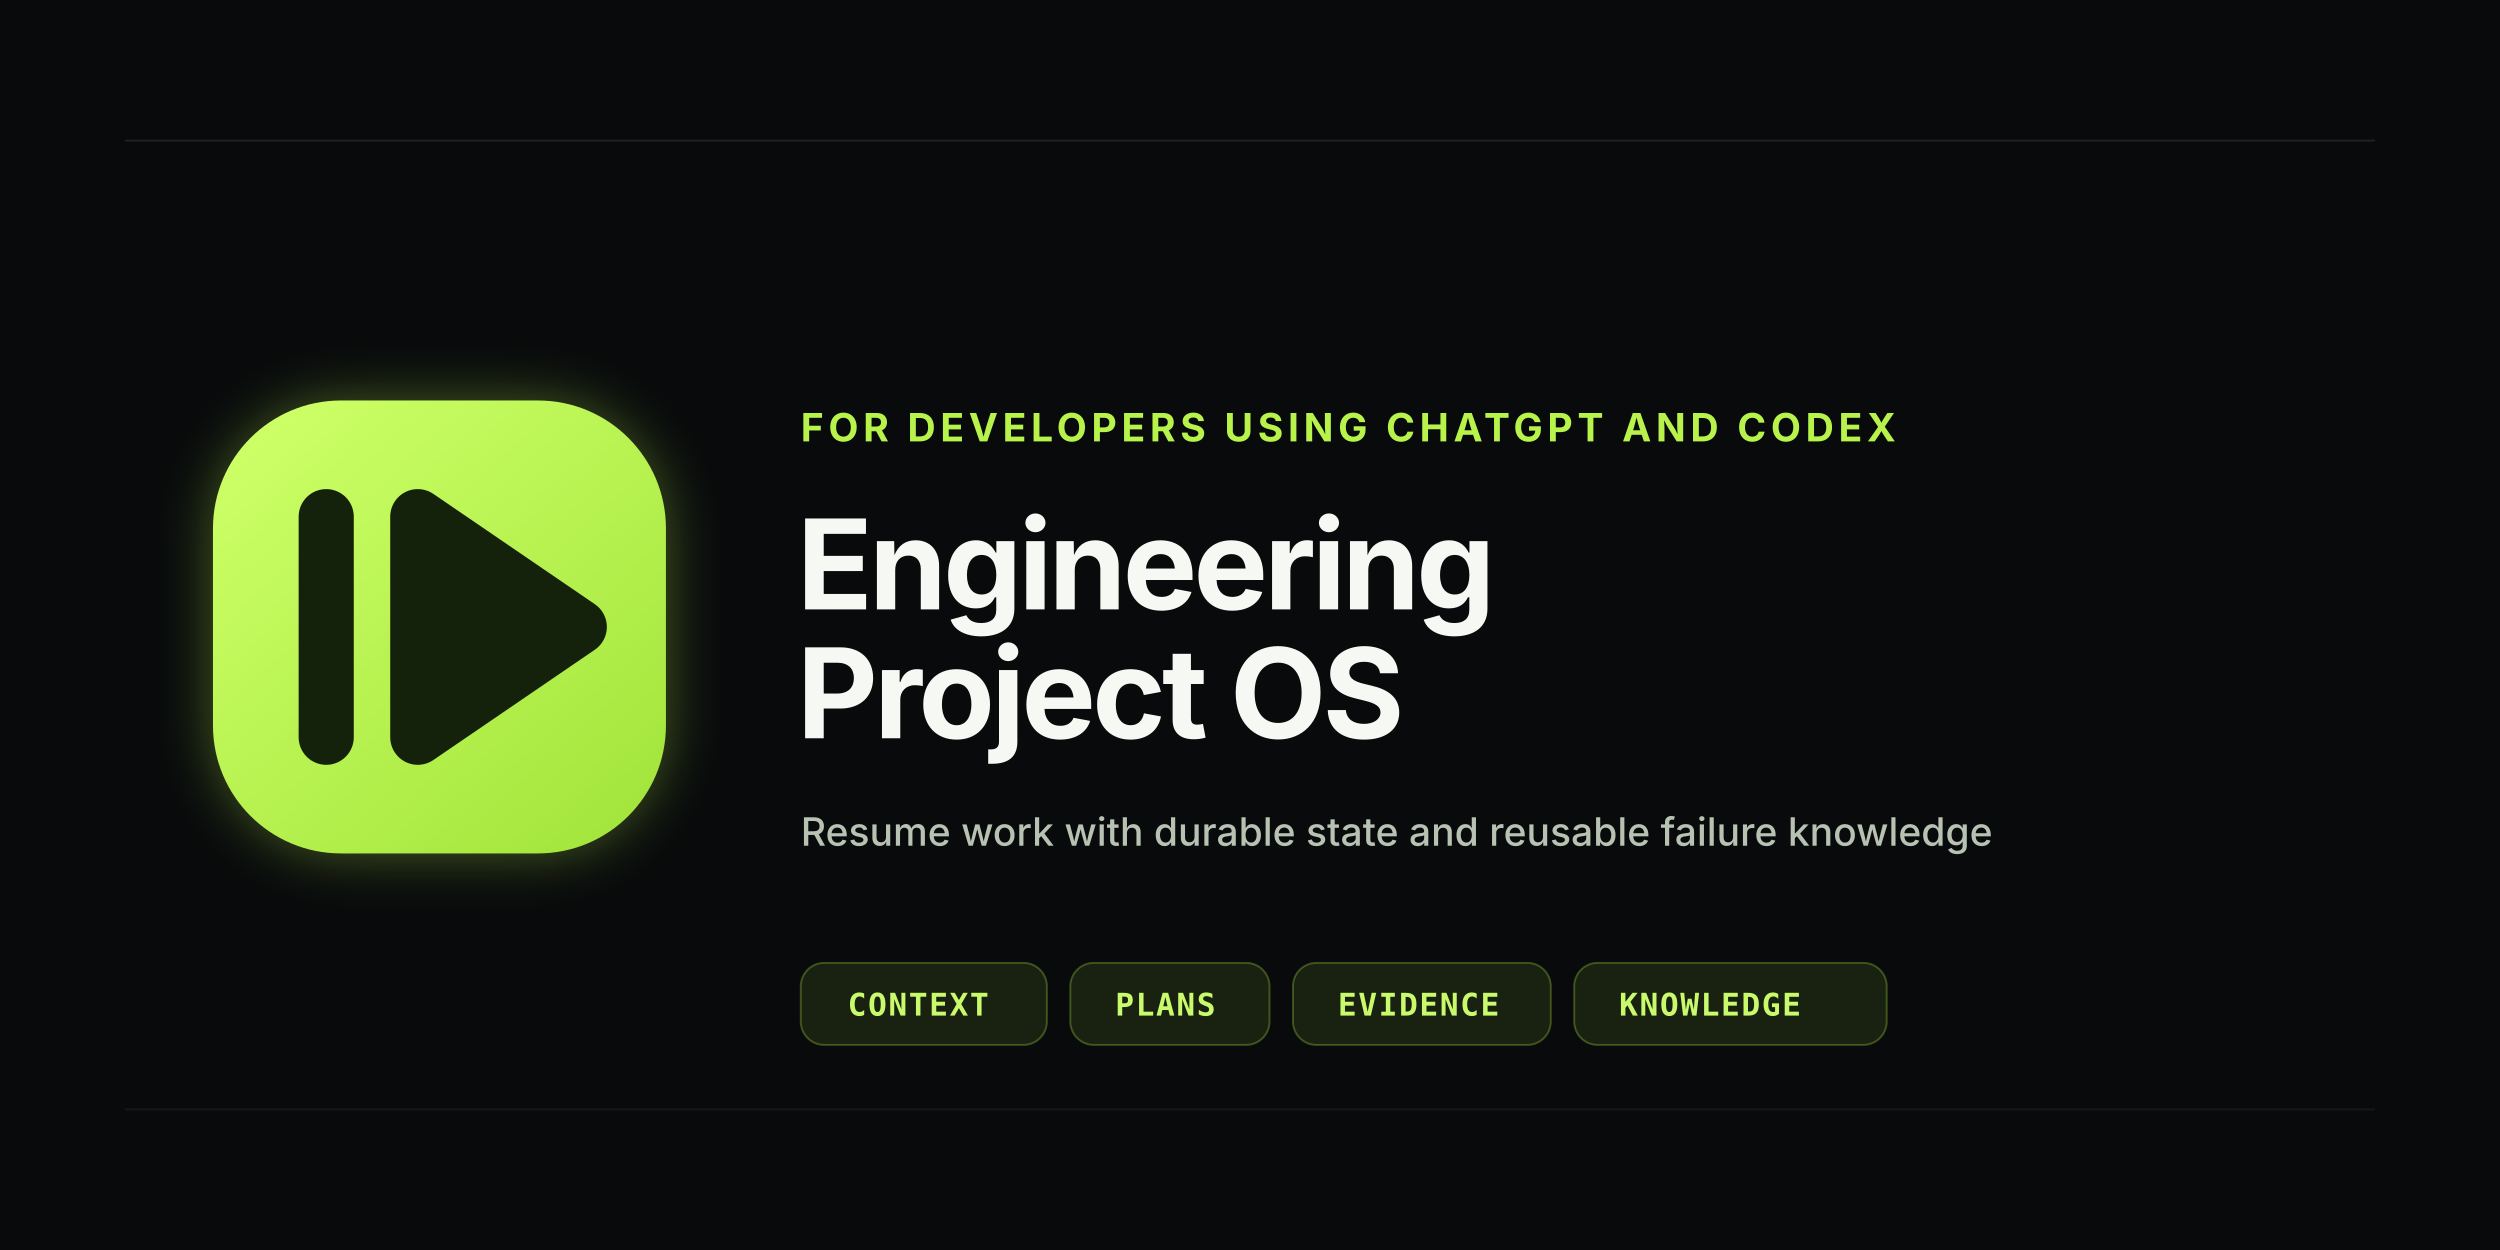
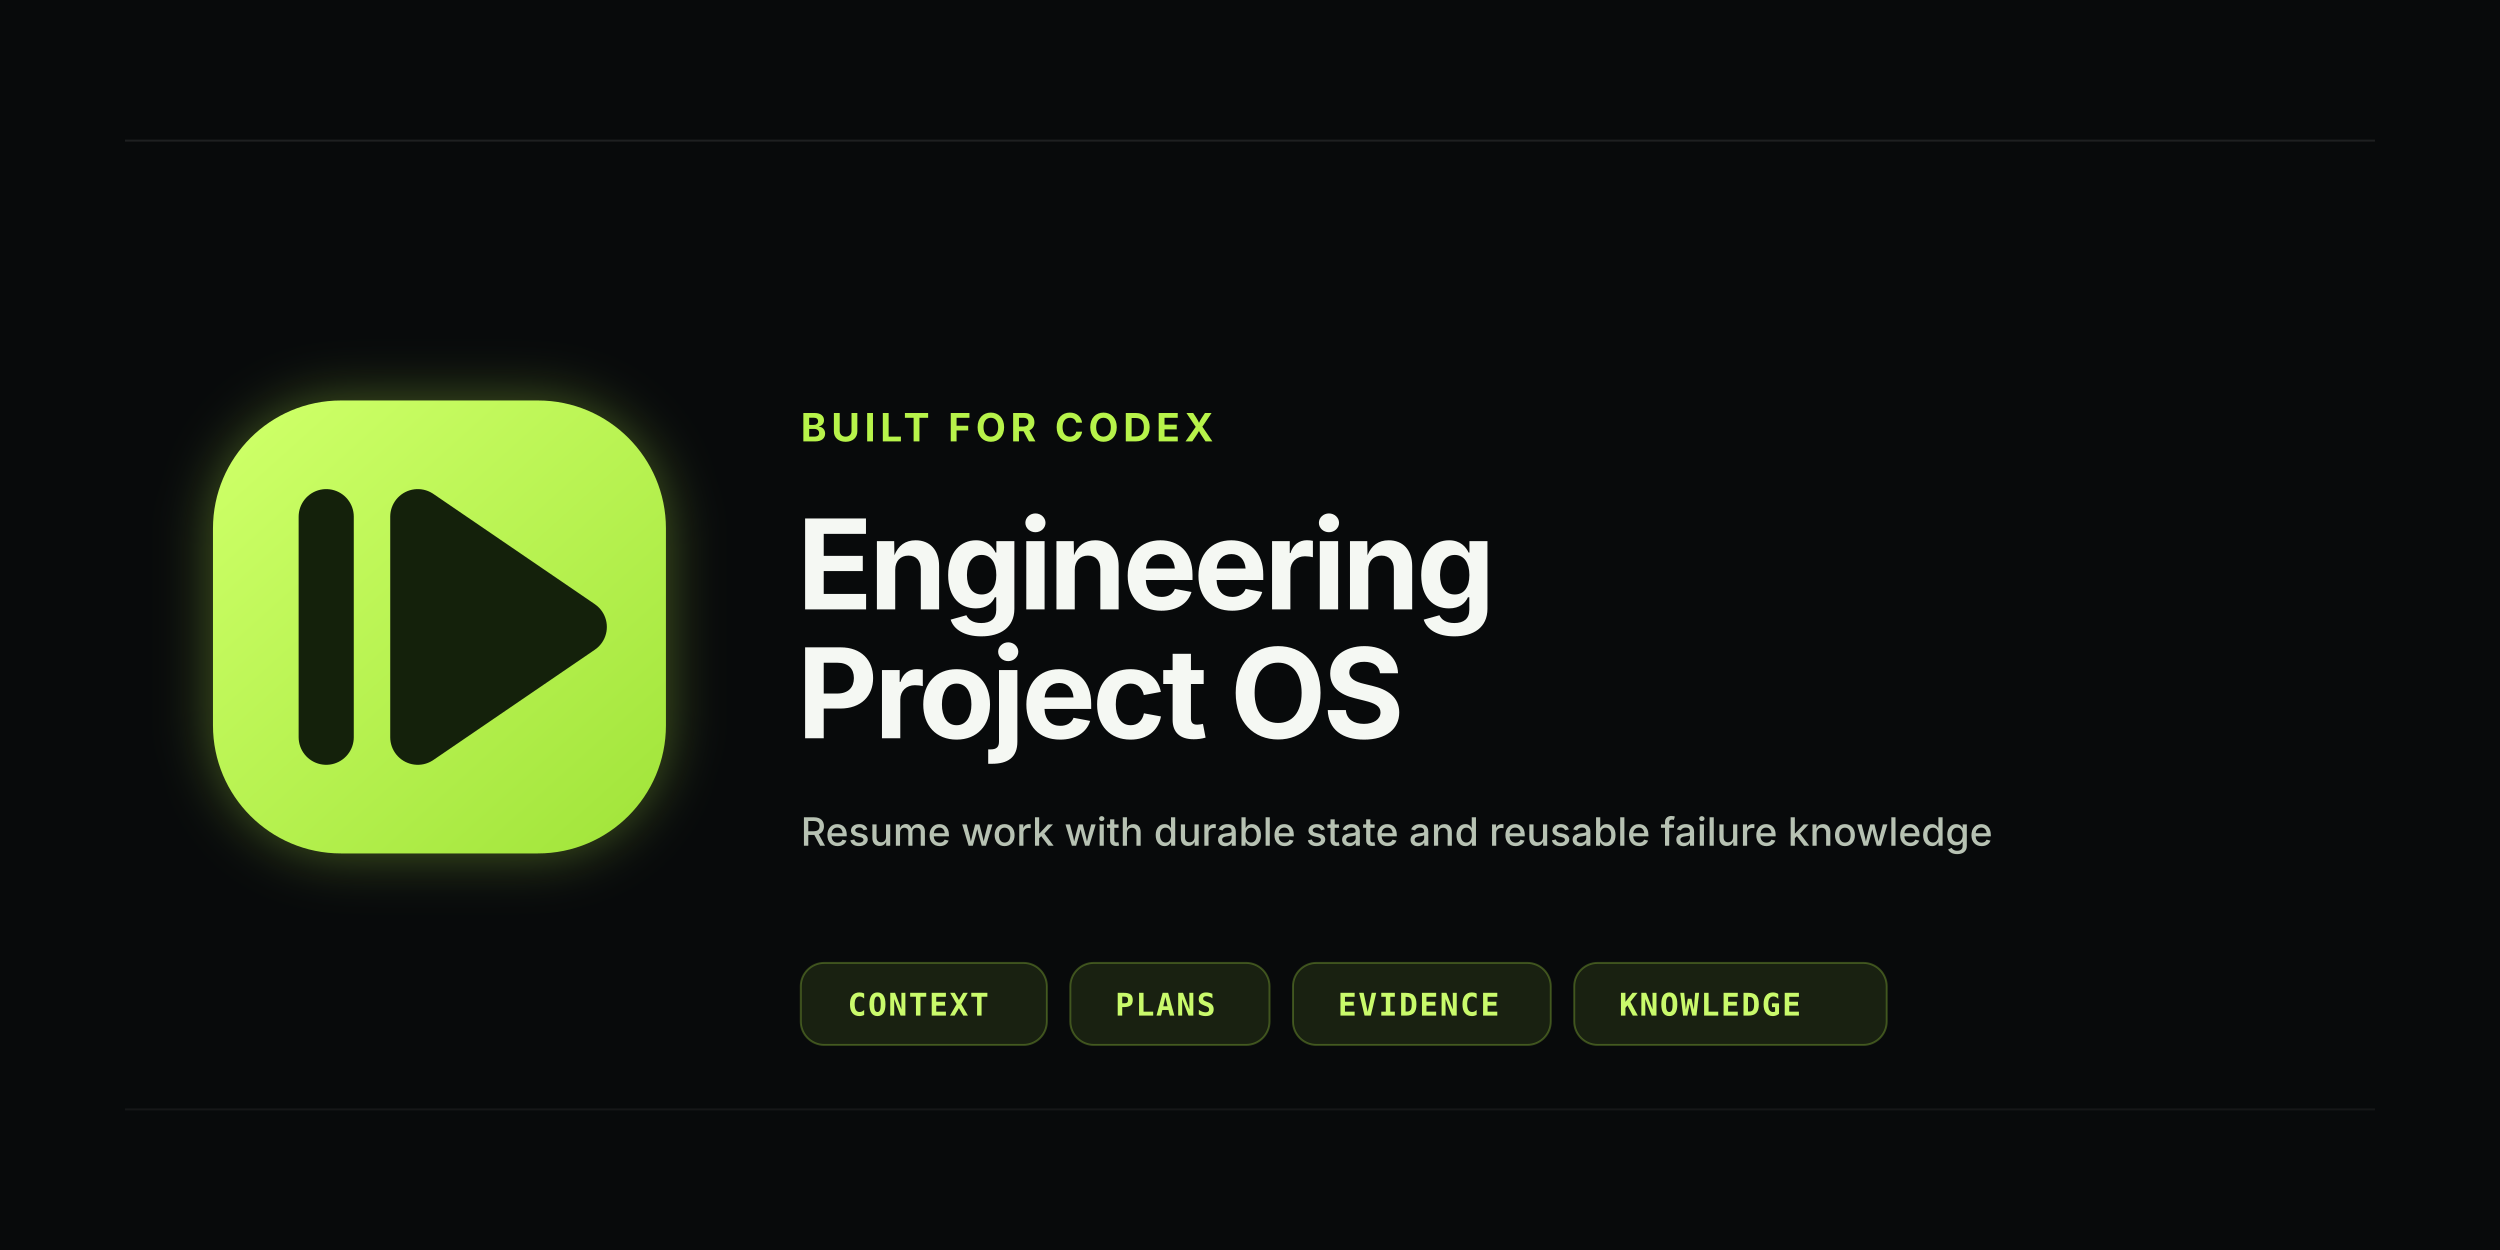
<svg xmlns="http://www.w3.org/2000/svg" width="1280" height="640" viewBox="0 0 1280 640" fill="none">
  <defs>
    <linearGradient id="logo-surface" x1="6" y1="4" x2="42" y2="44" gradientUnits="userSpaceOnUse">
      <stop stop-color="#CCFF66" />
      <stop offset="1" stop-color="#A4E63D" />
    </linearGradient>
    <filter id="logo-halo" x="52" y="148" width="346" height="346" filterUnits="userSpaceOnUse" color-interpolation-filters="sRGB">
      <feGaussianBlur stdDeviation="14" />
    </filter>
  </defs>
  <rect width="1280" height="640" fill="#080A0B" />
  <path d="M64 72H1216" stroke="#FFFFFF" stroke-opacity="0.09" />
  <path d="M64 568H1216" stroke="#FFFFFF" stroke-opacity="0.055" />
  <rect x="108" y="204" width="234" height="234" rx="69" fill="#B7F34A" fill-opacity="0.34" filter="url(#logo-halo)" />
  <g>
    <svg x="104" y="200" width="242" height="242" viewBox="0 0 48 48">
      <rect x="1" y="1" width="46" height="46" rx="13" fill="url(#logo-surface)" />
      <path d="M12.5 12.8V35.2" stroke="#14210B" stroke-width="5.6" stroke-linecap="round" />
      <path d="M21.8 12.8L38.2 24L21.8 35.2V12.8Z" fill="#14210B" stroke="#14210B" stroke-width="5.6" stroke-linecap="round" stroke-linejoin="round" />
    </svg>
  </g>
-   <text x="410" y="226" fill="#B7F34A" font-family="-apple-system, BlinkMacSystemFont, 'Segoe UI', sans-serif" font-size="20" font-weight="650" letter-spacing="2.4">FOR DEVELOPERS USING CHATGPT AND CODEX</text>
+   <text x="410" y="226" fill="#B7F34A" font-family="-apple-system, BlinkMacSystemFont, 'Segoe UI', sans-serif" font-size="20" font-weight="650" letter-spacing="2.4">BUILT FOR CODEX</text>
  <text x="408" y="312" fill="#F5F8F3" font-family="-apple-system, BlinkMacSystemFont, 'Segoe UI', sans-serif" font-size="64" font-weight="720" letter-spacing="-1.9">Engineering</text>
  <text x="408" y="378" fill="#F5F8F3" font-family="-apple-system, BlinkMacSystemFont, 'Segoe UI', sans-serif" font-size="64" font-weight="720" letter-spacing="-1.9">Project OS</text>
  <text x="410" y="433" fill="#B7C2B3" font-family="-apple-system, BlinkMacSystemFont, 'Segoe UI', sans-serif" font-size="20" font-weight="450">Resume work with durable state and reusable failure knowledge</text>
  <g font-family="ui-monospace, SFMono-Regular, Menlo, Consolas, monospace" font-size="16" font-weight="600" letter-spacing="0.8">
    <rect x="410" y="493" width="126" height="42" rx="12" fill="#B7F34A" fill-opacity="0.1" stroke="#B7F34A" stroke-opacity="0.28" />
    <text x="434" y="520" fill="#C9FA6B">CONTEXT</text>
    <rect x="548" y="493" width="102" height="42" rx="12" fill="#B7F34A" fill-opacity="0.1" stroke="#B7F34A" stroke-opacity="0.28" />
    <text x="571" y="520" fill="#C9FA6B">PLANS</text>
    <rect x="662" y="493" width="132" height="42" rx="12" fill="#B7F34A" fill-opacity="0.1" stroke="#B7F34A" stroke-opacity="0.28" />
    <text x="685" y="520" fill="#C9FA6B">EVIDENCE</text>
    <rect x="806" y="493" width="160" height="42" rx="12" fill="#B7F34A" fill-opacity="0.1" stroke="#B7F34A" stroke-opacity="0.28" />
    <text x="829" y="520" fill="#C9FA6B">KNOWLEDGE</text>
  </g>
</svg>
